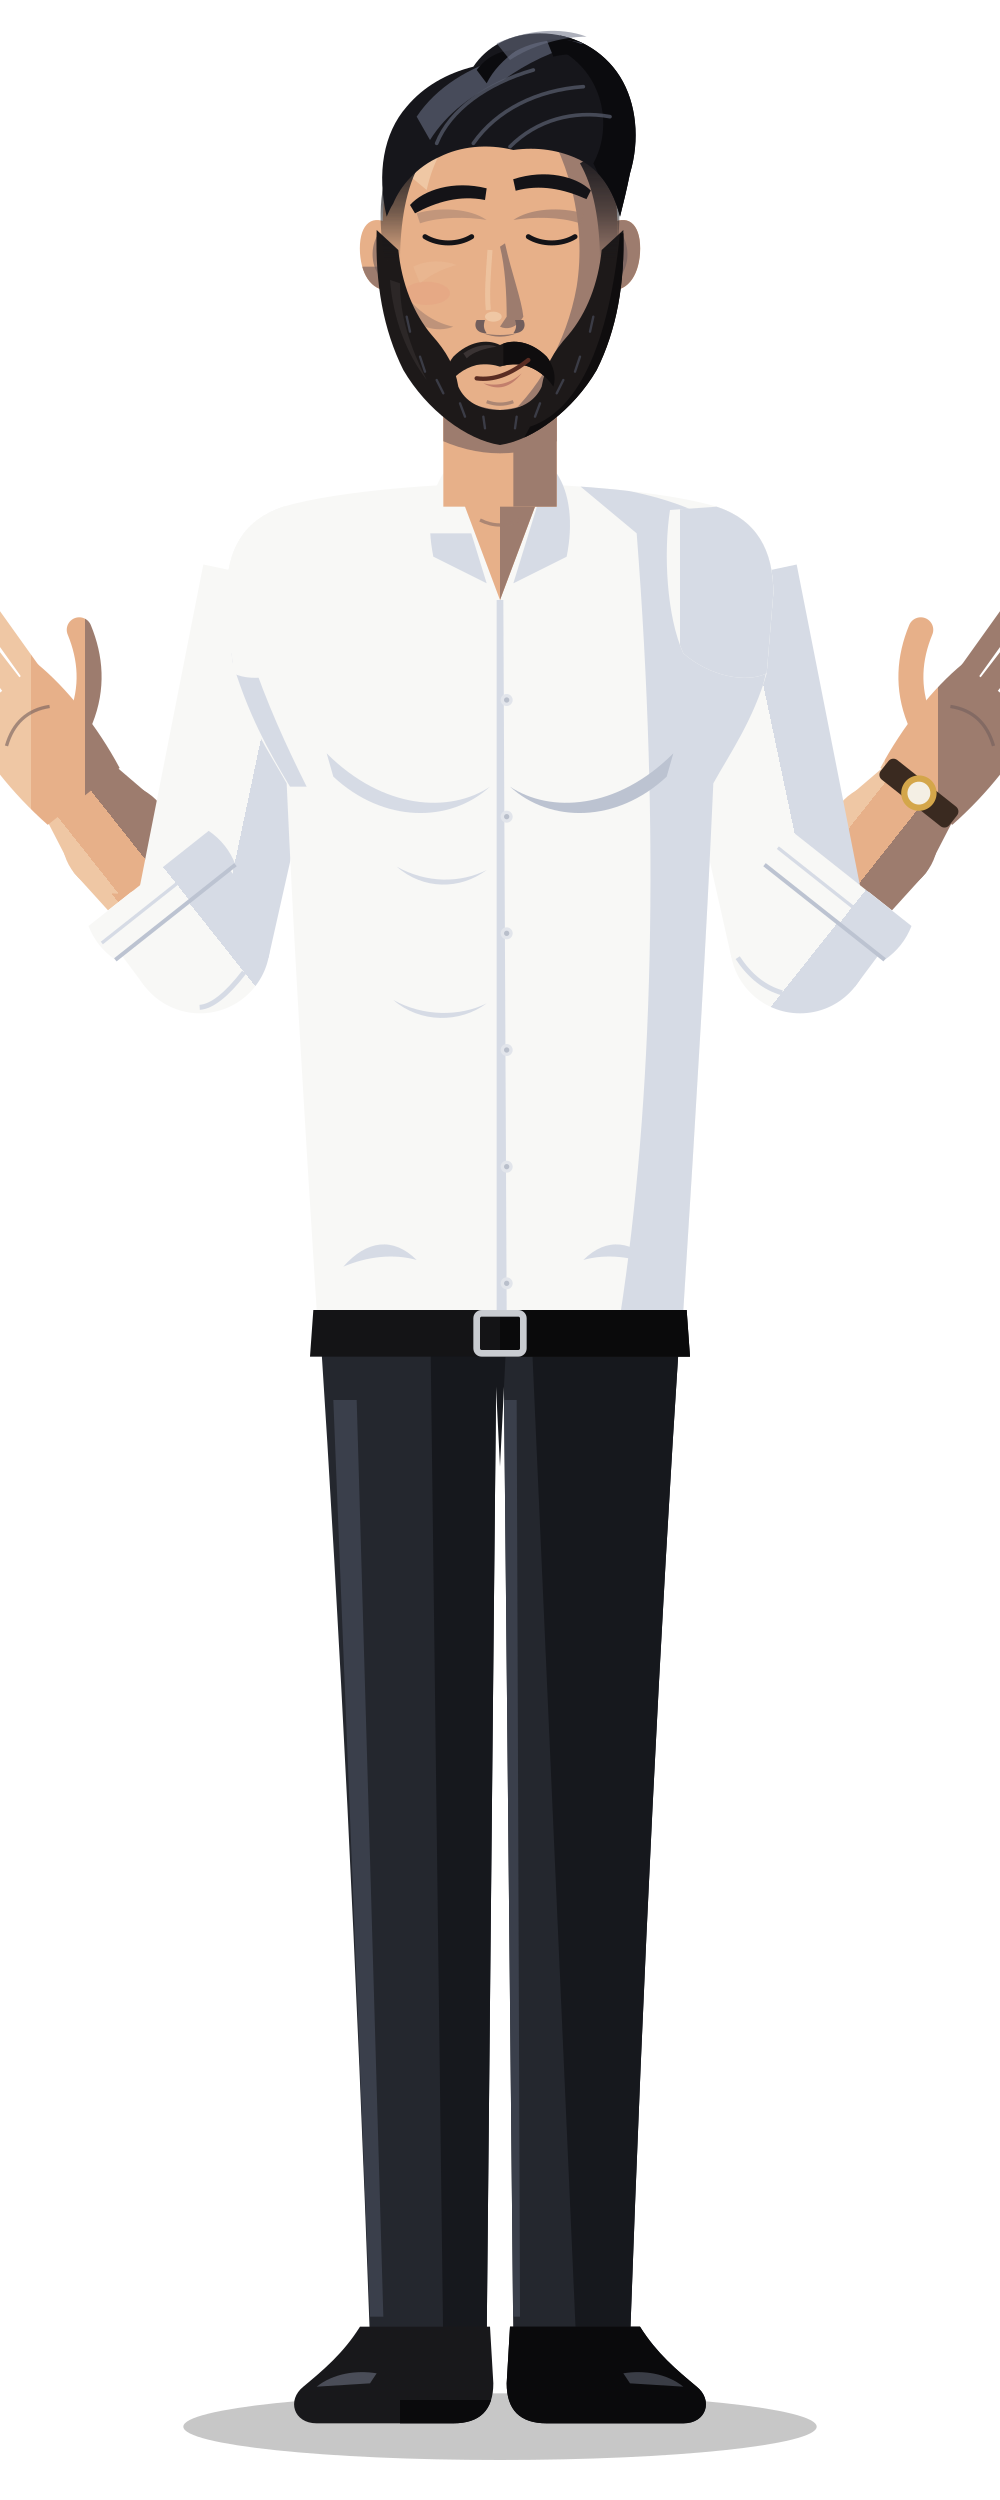
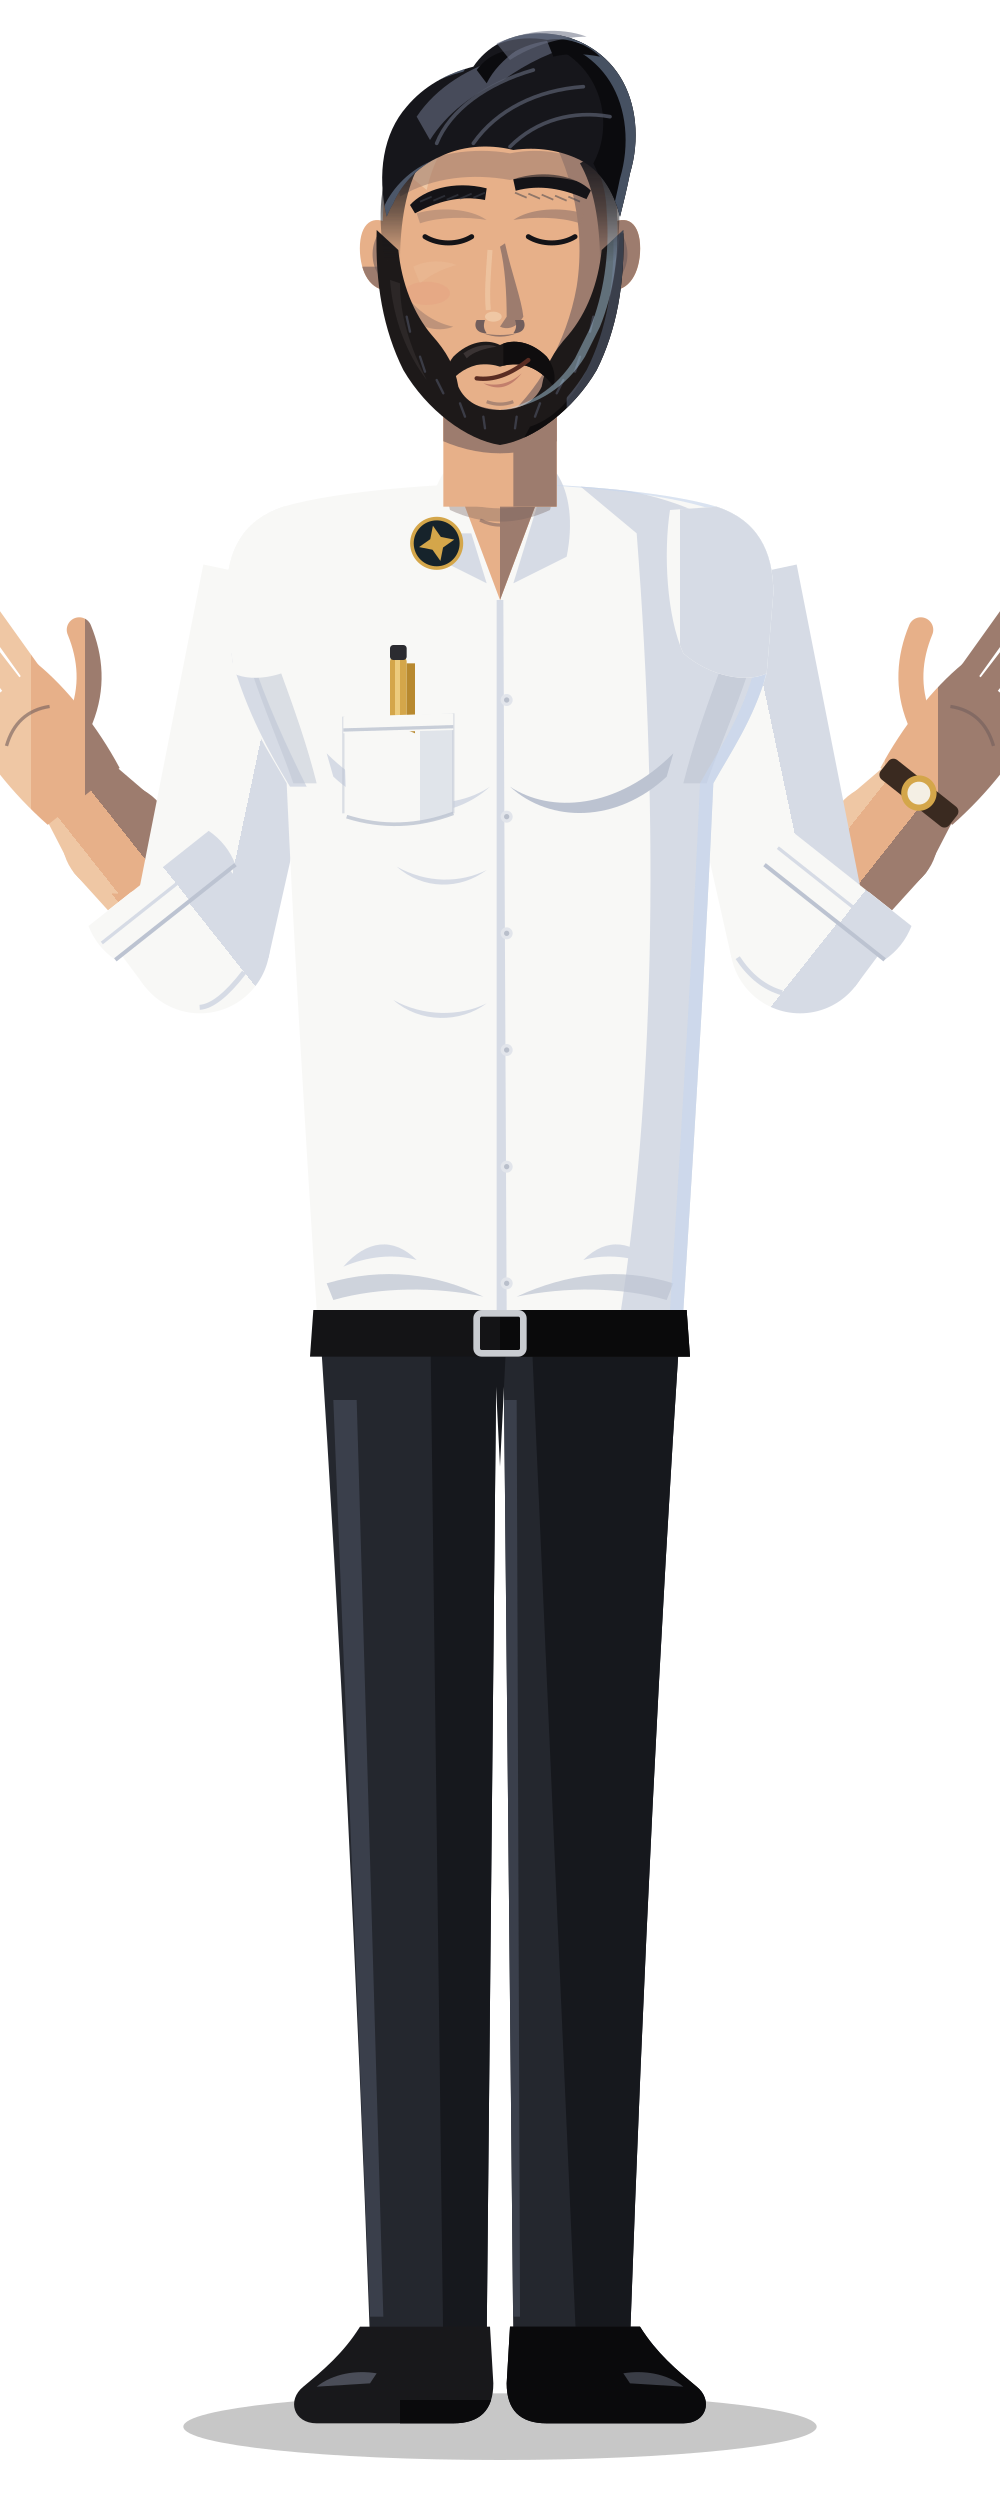
<svg xmlns="http://www.w3.org/2000/svg" viewBox="0 0 600 1500" width="600" height="1500">
  <defs>
    <linearGradient id="fade" x1="0" y1="0" x2="0" y2="1">
      <stop offset="0" stop-color="#16161b" stop-opacity="1" />
      <stop offset="0.55" stop-color="#16161b" stop-opacity="0.55" />
      <stop offset="1" stop-color="#16161b" stop-opacity="0" />
    </linearGradient>
    <clipPath id="c1">
      <path d="M192,796 L298,796 L292,1404 L222,1404 C214,1180 204,980 192,796 Z" />
    </clipPath>
    <clipPath id="c2">
      <path d="M216,1396 L294,1396 L296,1430 C296,1446 288,1454 272,1454 L190,1454 C176,1454 172,1440 182,1432 C194,1422 206,1412 216,1396 Z" />
    </clipPath>
    <clipPath id="c3">
      <path d="M 408,796 L 302,796 L 308,1404 L 378,1404 C 386,1180 396,980 408,796 Z" />
    </clipPath>
    <clipPath id="c4">
      <path d="M 384,1396 L 306,1396 L 304,1430 C 304,1446 312,1454 328,1454 L 410,1454 C 424,1454 428,1440 418,1432 C 406,1422 394,1412 384,1396 Z" />
    </clipPath>
    <linearGradient id="g5" gradientUnits="userSpaceOnUse" x1="54.6" y1="535.0" x2="104.8" y2="495.2">
      <stop offset="0" stop-color="#efc7a4" />
      <stop offset="0.14" stop-color="#efc7a4" />
      <stop offset="0.14" stop-color="#e7b089" />
      <stop offset="0.6" stop-color="#e7b089" />
      <stop offset="0.6" stop-color="#9d7c6e" />
      <stop offset="1" stop-color="#9d7c6e" />
    </linearGradient>
    <linearGradient id="g6" gradientUnits="userSpaceOnUse" x1="31.2" y1="498.2" x2="74.4" y2="464.0">
      <stop offset="0" stop-color="#efc7a4" />
      <stop offset="0.14" stop-color="#efc7a4" />
      <stop offset="0.14" stop-color="#e7b089" />
      <stop offset="0.6" stop-color="#e7b089" />
      <stop offset="0.6" stop-color="#9d7c6e" />
      <stop offset="1" stop-color="#9d7c6e" />
    </linearGradient>
    <linearGradient id="g7" gradientUnits="userSpaceOnUse" x1="100.4" y1="448.0" x2="185.6" y2="466.0">
      <stop offset="0" stop-color="#f8f8f6" />
      <stop offset="0.62" stop-color="#f8f8f6" />
      <stop offset="0.62" stop-color="#d6dbe5" />
      <stop offset="1" stop-color="#d6dbe5" />
    </linearGradient>
    <linearGradient id="g8" gradientUnits="userSpaceOnUse" x1="76.1" y1="577.4" x2="141.1" y2="525.8">
      <stop offset="0" stop-color="#f8f8f6" />
      <stop offset="0.62" stop-color="#f8f8f6" />
      <stop offset="0.62" stop-color="#d6dbe5" />
      <stop offset="1" stop-color="#d6dbe5" />
    </linearGradient>
    <linearGradient id="g9" gradientUnits="userSpaceOnUse" x1="61.1" y1="565.8" x2="133.3" y2="508.6">
      <stop offset="0" stop-color="#f8f8f6" />
      <stop offset="0.62" stop-color="#f8f8f6" />
      <stop offset="0.62" stop-color="#d6dbe5" />
      <stop offset="1" stop-color="#d6dbe5" />
    </linearGradient>
    <linearGradient id="g10" gradientUnits="userSpaceOnUse" x1="22.0" y1="17.4" x2="-22.0" y2="-17.4">
      <stop offset="0" stop-color="#efc7a4" />
      <stop offset="0.14" stop-color="#efc7a4" />
      <stop offset="0.14" stop-color="#e7b089" />
      <stop offset="0.6" stop-color="#e7b089" />
      <stop offset="0.6" stop-color="#9d7c6e" />
      <stop offset="1" stop-color="#9d7c6e" />
    </linearGradient>
    <linearGradient id="g11" gradientUnits="userSpaceOnUse" x1="495.2" y1="495.2" x2="545.4" y2="535.0">
      <stop offset="0" stop-color="#efc7a4" />
      <stop offset="0.14" stop-color="#efc7a4" />
      <stop offset="0.14" stop-color="#e7b089" />
      <stop offset="0.6" stop-color="#e7b089" />
      <stop offset="0.6" stop-color="#9d7c6e" />
      <stop offset="1" stop-color="#9d7c6e" />
    </linearGradient>
    <linearGradient id="g12" gradientUnits="userSpaceOnUse" x1="525.6" y1="464.0" x2="568.8" y2="498.2">
      <stop offset="0" stop-color="#efc7a4" />
      <stop offset="0.14" stop-color="#efc7a4" />
      <stop offset="0.14" stop-color="#e7b089" />
      <stop offset="0.6" stop-color="#e7b089" />
      <stop offset="0.6" stop-color="#9d7c6e" />
      <stop offset="1" stop-color="#9d7c6e" />
    </linearGradient>
    <linearGradient id="g13" gradientUnits="userSpaceOnUse" x1="414.4" y1="466.0" x2="499.6" y2="448.0">
      <stop offset="0" stop-color="#f8f8f6" />
      <stop offset="0.62" stop-color="#f8f8f6" />
      <stop offset="0.62" stop-color="#d6dbe5" />
      <stop offset="1" stop-color="#d6dbe5" />
    </linearGradient>
    <linearGradient id="g14" gradientUnits="userSpaceOnUse" x1="458.9" y1="525.8" x2="523.9" y2="577.4">
      <stop offset="0" stop-color="#f8f8f6" />
      <stop offset="0.62" stop-color="#f8f8f6" />
      <stop offset="0.62" stop-color="#d6dbe5" />
      <stop offset="1" stop-color="#d6dbe5" />
    </linearGradient>
    <linearGradient id="g15" gradientUnits="userSpaceOnUse" x1="466.7" y1="508.6" x2="538.9" y2="565.8">
      <stop offset="0" stop-color="#f8f8f6" />
      <stop offset="0.62" stop-color="#f8f8f6" />
      <stop offset="0.62" stop-color="#d6dbe5" />
      <stop offset="1" stop-color="#d6dbe5" />
    </linearGradient>
    <linearGradient id="g16" gradientUnits="userSpaceOnUse" x1="-22.0" y1="-17.4" x2="22.0" y2="17.4">
      <stop offset="0" stop-color="#efc7a4" />
      <stop offset="0.14" stop-color="#efc7a4" />
      <stop offset="0.14" stop-color="#e7b089" />
      <stop offset="0.6" stop-color="#e7b089" />
      <stop offset="0.6" stop-color="#9d7c6e" />
      <stop offset="1" stop-color="#9d7c6e" />
    </linearGradient>
    <clipPath id="c17">
      <path d="M300,290 C268,290 204,294 170,304 C146,312 136,330 136,356 L140,404 C148,432 162,452 172,470 C176,560 182,660 190,786 L410,786 C418,660 424,560 428,470 C438,452 452,432 460,404 L464,356 C464,330 454,312 430,304 C396,294 332,290 300,290 Z" />
    </clipPath>
    <clipPath id="c18">
      <path d="M276,296 L324,296 L300,360 Z" />
    </clipPath>
    <clipPath id="c19">
      <path d="M266,284 C258,296 256,314 260,334 L292,350 L276,298 Z" />
    </clipPath>
    <clipPath id="c20">
      <path d="M 334,284 C 342,296 344,314 340,334 L 308,350 L 324,298 Z" />
    </clipPath>
    <clipPath id="c21">
+       <path d="M300,290 C268,290 204,294 170,304 C146,312 136,330 136,356 L140,404 C148,432 162,452 172,470 C176,560 182,660 190,786 L410,786 C418,660 424,560 428,470 C438,452 452,432 460,404 L464,356 C464,330 454,312 430,304 C396,294 332,290 300,290 Z" />
+     </clipPath>
+     <clipPath id="c22">
      <path d="M188,786 L412,786 L414,814 L186,814 Z" />
    </clipPath>
-     <clipPath id="c22">
+     <clipPath id="c23">
      <path d="M170,304 C146,312 136,330 136,356 L140,404 C152,410 174,406 190,392 C200,370 202,332 198,306 Z" />
    </clipPath>
-     <clipPath id="c23">
+     <clipPath id="c24">
      <path d="M 430,304 C 454,312 464,330 464,356 L 460,404 C 448,410 426,406 410,392 C 400,370 398,332 402,306 Z" />
    </clipPath>
-     <clipPath id="c24">
+     <clipPath id="c25">
      <path d="M233,134 C222,128 215,136 216,152 C217,166 224,176 236,174 Z" />
    </clipPath>
-     <clipPath id="c25">
+     <clipPath id="c26">
      <path d="M 367,134 C 378,128 385,136 384,152 C 383,166 376,176 364,174 Z" />
    </clipPath>
-     <clipPath id="c26">
+     <clipPath id="c27">
      <path d="M266,220 L266,304 L334,304 L334,220 Z" />
    </clipPath>
-     <clipPath id="c27">
+     <clipPath id="c28">
      <path d="M300,64 C341,64 369,88 370,126 C372,152 368,176 360,196 L351,214 C340,232 322,244 300,246 C278,244 260,232 249,214 L240,196 C232,176 228,152 230,126 C231,88 259,64 300,64 Z" />
    </clipPath>
-     <clipPath id="c28">
+     <clipPath id="c29">
      <path d="M226,138 C225,170 230,198 242,222 C256,246 280,264 300,267 C320,264 344,246 358,222 C370,198 375,170 374,138 L361,150 C359,170 352,188 341,201 C332,211 327,220 325,232 C321,241 312,246 300,246 C288,246 279,241 275,232 C273,220 268,211 259,201 C248,188 241,170 239,150 Z" />
    </clipPath>
-     <clipPath id="c29">
+     <clipPath id="c30">
      <path d="M272,214 C281,205 292,203 300,207 C308,203 319,205 328,214 C332,219 334,226 332,232 C328,226 322,221 314,219 C308,218 303,219 300,220 C297,219 292,218 286,219 C278,221 272,226 268,232 C266,226 268,219 272,214 Z" />
    </clipPath>
-     <clipPath id="c30">
+     <clipPath id="c31">
+       <path d="M300,64 C341,64 369,88 370,126 C372,152 368,176 360,196 L351,214 C340,232 322,244 300,246 C278,244 260,232 249,214 L240,196 C232,176 228,152 230,126 C231,88 259,64 300,64 Z" />
+     </clipPath>
+     <clipPath id="c32">
+       <path d="M226,138 C225,170 230,198 242,222 C256,246 280,264 300,267 C320,264 344,246 358,222 C370,198 375,170 374,138 L361,150 C359,170 352,188 341,201 C332,211 327,220 325,232 C321,241 312,246 300,246 C288,246 279,241 275,232 C273,220 268,211 259,201 C248,188 241,170 239,150 Z" />
+     </clipPath>
+     <clipPath id="c33">
+       <rect x="340" y="0" width="600" height="1500" />
+     </clipPath>
+     <clipPath id="c34">
+       <path d="M232,130 C226,104 230,80 244,64 C254,52 268,44 284,40 C292,28 306,20 324,20 C344,20 362,30 372,46 C382,62 384,84 378,104 C376,114 374,122 372,130 C368,114 360,102 348,96 C336,90 322,88 308,90 C292,86 276,88 264,94 C250,100 240,112 236,122 C234,125 233,128 232,130 Z" />
+     </clipPath>
+     <clipPath id="c35">
      <path d="M232,130 C226,104 230,80 244,64 C254,52 268,44 284,40 C292,28 306,20 324,20 C344,20 362,30 372,46 C382,62 384,84 378,104 C376,114 374,122 372,130 C368,114 360,102 348,96 C336,90 322,88 308,90 C292,86 276,88 264,94 C250,100 240,112 236,122 C234,125 233,128 232,130 Z" />
    </clipPath>
  </defs>
  <ellipse cx="300" cy="1456" rx="190" ry="20" fill="#000" opacity="0.22" />
  <path d="M192,796 L298,796 L292,1404 L222,1404 C214,1180 204,980 192,796 Z" fill="#24272e" />
  <g clip-path="url(#c1)">
    <path d="M258,780 L304,780 L300,1412 L266,1412 Z" fill="#16181d" />
    <path d="M200,840 L214,840 L230,1390 L222,1390 Z" fill="#3a3f4b" />
  </g>
  <path d="M216,1396 L294,1396 L296,1430 C296,1446 288,1454 272,1454 L190,1454 C176,1454 172,1440 182,1432 C194,1422 206,1412 216,1396 Z" fill="#18181b" />
  <g clip-path="url(#c2)">
    <path d="M240,1440 L300,1440 L300,1460 L240,1460 Z" fill="#0a0a0c" />
    <path d="M190,1432 C200,1424 214,1422 226,1424 L222,1430 Z" fill="#4a4d58" />
  </g>
  <path d="M 408,796 L 302,796 L 308,1404 L 378,1404 C 386,1180 396,980 408,796 Z" fill="#24272e" />
  <g clip-path="url(#c3)">
    <path d="M318,780 L420,780 L420,1412 L346,1412 Z" fill="#16181d" />
    <path d="M 310,840 L 302,840 L 306,1390 L 312,1390 Z" fill="#3a3f4b" />
  </g>
  <path d="M 384,1396 L 306,1396 L 304,1430 C 304,1446 312,1454 328,1454 L 410,1454 C 424,1454 428,1440 418,1432 C 406,1422 394,1412 384,1396 Z" fill="#18181b" />
  <g clip-path="url(#c4)">
    <path d="M300,1380 L440,1380 L440,1460 L300,1460 Z" fill="#0a0a0c" />
    <path d="M 410,1432 C 400,1424 386,1422 374,1424 L 378,1430 Z" fill="#3a3d46" />
  </g>
  <path d="M296,800 L300,880 L304,800 Z" fill="#16181d" />
  <path d="M64.8,546.2 L44.4,523.7 L96.2,482.7 L113.4,507.8 Z" fill="url(#g5)" />
  <circle cx="70.3" cy="503.2" r="33.0" fill="url(#g6)" />
  <path d="M44.4,523.7 L18.1,472.7 L52.6,445.4 L96.2,482.7 Z" fill="url(#g6)" />
  <path d="M122.0,338.7 L78.9,557.3 L161.1,574.7 L210.0,357.3 Z" fill="url(#g7)" />
  <circle cx="120.0" cy="566.0" r="42.0" fill="url(#g8)" />
  <path d="M87.1,592.1 L65.1,562.6 L129.3,511.8 L152.9,539.9 Z" fill="url(#g8)" />
  <path d="M141.3,518.8 Q136.4,506.2 125.2,498.5 L53.1,555.6 Q58.0,568.2 69.2,575.9 Z" fill="url(#g9)" />
  <path d="M141.3,518.8 L69.2,575.9" stroke="#bcc3d1" stroke-width="2.4" />
  <path d="M133.3,508.6 L61.1,565.8" stroke="#d6dbe5" stroke-width="2" />
  <path d="M119.8,604.4 q11.0,-0.7 26.7,-21.1" fill="none" stroke="#d6dbe5" stroke-width="3" />
  <g transform="translate(44.0,470.0) rotate(141.6)">
    <g transform="scale(1.25,1.25)">
      <path d="M-22,-8 C-26,14 -26,38 -22,56 L22,56 C26,38 26,14 22,-8 Z" fill="url(#g10)" />
      <path d="M-17,52 L-19.0,92" stroke="url(#g10)" stroke-width="10" stroke-linecap="round" />
      <path d="M-6,52 L-6.7,100" stroke="url(#g10)" stroke-width="10.5" stroke-linecap="round" />
      <path d="M6,52 L6.7,98" stroke="url(#g10)" stroke-width="10.5" stroke-linecap="round" />
      <path d="M17,52 L19.0,90" stroke="url(#g10)" stroke-width="9.5" stroke-linecap="round" />
      <path d="M-22,22 C-36,30 -44,42 -48,56" stroke="url(#g10)" stroke-width="12" stroke-linecap="round" fill="none" />
      <path d="M-14,36 Q0,44 14,34" fill="none" stroke="#725e5c" stroke-width="1.6" opacity="0.6" />
    </g>
  </g>
  <path d="M486.6,507.8 L503.8,482.7 L555.6,523.7 L535.2,546.2 Z" fill="url(#g11)" />
  <circle cx="529.7" cy="503.2" r="33.0" fill="url(#g12)" />
  <path d="M503.8,482.7 L547.4,445.4 L581.9,472.7 L555.6,523.7 Z" fill="url(#g12)" />
  <path d="M390.0,357.3 L438.9,574.7 L521.1,557.3 L478.0,338.7 Z" fill="url(#g13)" />
  <circle cx="480.0" cy="566.0" r="42.0" fill="url(#g14)" />
  <path d="M447.1,539.9 L470.7,511.8 L534.9,562.6 L512.9,592.1 Z" fill="url(#g14)" />
  <path d="M530.8,575.9 Q542.0,568.2 546.9,555.6 L474.8,498.5 Q463.6,506.2 458.7,518.8 Z" fill="url(#g15)" />
  <path d="M530.8,575.9 L458.7,518.8" stroke="#bcc3d1" stroke-width="2.4" />
  <path d="M538.9,565.8 L466.7,508.6" stroke="#d6dbe5" stroke-width="2" />
  <path d="M442.6,574.6 q11.0,16.7 26.7,21.1" fill="none" stroke="#d6dbe5" stroke-width="3" />
  <g transform="translate(556.0,470.0) rotate(-141.6)">
    <g transform="scale(-1.25,1.25)">
      <path d="M-22,-8 C-26,14 -26,38 -22,56 L22,56 C26,38 26,14 22,-8 Z" fill="url(#g16)" />
      <path d="M-17,52 L-19.0,92" stroke="url(#g16)" stroke-width="10" stroke-linecap="round" />
      <path d="M-6,52 L-6.7,100" stroke="url(#g16)" stroke-width="10.5" stroke-linecap="round" />
      <path d="M6,52 L6.7,98" stroke="url(#g16)" stroke-width="10.5" stroke-linecap="round" />
      <path d="M17,52 L19.0,90" stroke="url(#g16)" stroke-width="9.5" stroke-linecap="round" />
      <path d="M-22,22 C-36,30 -44,42 -48,56" stroke="url(#g16)" stroke-width="12" stroke-linecap="round" fill="none" />
      <path d="M-14,36 Q0,44 14,34" fill="none" stroke="#725e5c" stroke-width="1.6" opacity="0.6" />
      <rect x="-21" y="-12" width="42" height="12" rx="3" fill="#3a2a20" />
      <circle cx="0" cy="-6" r="8.5" fill="#d4a64a" />
      <circle cx="0" cy="-6" r="5.5" fill="#f4efe4" />
    </g>
  </g>
  <path d="M300,290 C268,290 204,294 170,304 C146,312 136,330 136,356 L140,404 C148,432 162,452 172,470 C176,560 182,660 190,786 L410,786 C418,660 424,560 428,470 C438,452 452,432 460,404 L464,356 C464,330 454,312 430,304 C396,294 332,290 300,290 Z" fill="#f8f8f6" />
  <g clip-path="url(#c17)">
    <path d="M346,290 C406,296 466,316 464,374 C460,422 444,450 430,474 L414,790 L372,790 C392,660 396,500 382,320 Z" fill="#d6dbe5" />
    <path d="M138,392 C148,428 162,452 174,472 L184,472 C172,448 160,422 150,392 Z" fill="#d6dbe5" />
  </g>
  <path d="M196,452 C230,486 270,488 294,472 C270,494 230,494 200,466 Z" fill="#d6dbe5" />
  <path d="M404,452 C370,486 330,488 306,472 C330,494 370,494 400,466 Z" fill="#bcc3d1" />
  <path d="M236,600 C254,610 276,610 292,602 C276,614 252,614 236,600 Z" fill="#d6dbe5" />
  <path d="M206,760 C220,744 236,742 250,756 C236,752 220,754 206,760 Z" fill="#d6dbe5" />
  <path d="M350,756 C364,742 380,744 394,760 C380,754 364,752 350,756 Z" fill="#d6dbe5" />
  <path d="M238,520 C256,530 276,530 292,522 C276,534 254,534 238,520 Z" fill="#d6dbe5" />
  <path d="M276,296 L324,296 L300,360 Z" fill="#e7b089" />
  <g clip-path="url(#c18)">
    <path d="M300,290 L330,290 L300,364 Z" fill="#9d7c6e" />
  </g>
  <path d="M288,312 Q300,318 312,312" fill="none" stroke="#9d7c6e" stroke-width="2" opacity="0.8" />
  <path d="M266,284 C258,296 256,314 260,334 L292,350 L276,298 Z" fill="#f8f8f6" />
  <g clip-path="url(#c19)">
    <path d="M256,320 L292,320 L292,352 L256,352 Z" fill="#d6dbe5" />
  </g>
  <path d="M 334,284 C 342,296 344,314 340,334 L 308,350 L 324,298 Z" fill="#f8f8f6" />
  <g clip-path="url(#c20)">
    <path d="M 334,284 C 342,296 344,314 340,334 L 308,350 L 324,298 Z" fill="#d6dbe5" />
  </g>
  <path d="M268,286 Q300,280 332,286 L326,292 Q300,288 274,292 Z" fill="#d6dbe5" />
  <path d="M298,360 L302,360 L304,786 L298,786 Z" fill="#d6dbe5" />
  <circle cx="304" cy="420" r="3.6" fill="#e2e5eb" />
  <circle cx="304" cy="420" r="1.6" fill="#b9bfcb" />
  <circle cx="304" cy="490" r="3.6" fill="#e2e5eb" />
  <circle cx="304" cy="490" r="1.6" fill="#b9bfcb" />
  <circle cx="304" cy="560" r="3.6" fill="#e2e5eb" />
  <circle cx="304" cy="560" r="1.6" fill="#b9bfcb" />
  <circle cx="304" cy="630" r="3.6" fill="#e2e5eb" />
  <circle cx="304" cy="630" r="1.6" fill="#b9bfcb" />
  <circle cx="304" cy="700" r="3.6" fill="#e2e5eb" />
  <circle cx="304" cy="700" r="1.6" fill="#b9bfcb" />
  <circle cx="304" cy="770" r="3.6" fill="#e2e5eb" />
  <circle cx="304" cy="770" r="1.6" fill="#b9bfcb" />
+   <path d="M150,400 C160,430 170,452 176,470 L190,470 C184,446 176,424 168,402 Z" fill="#bcc3d1" opacity="0.5" />
+   <path d="M 450,400 C 440,430 430,452 424,470 L 410,470 C 416,446 424,424 432,402 Z" fill="#bcc3d1" opacity="0.6" />
+   <path d="M196,770 C230,760 262,764 290,778 C262,772 228,772 200,780 Z" fill="#bcc3d1" opacity="0.7" />
+   <path d="M310,778 C340,764 372,760 404,770 L400,780 C372,772 340,772 310,778 Z" fill="#bcc3d1" opacity="0.7" />
+   <path d="M268,298 Q300,312 332,298 L330,306 Q300,320 270,306 Z" fill="#725e5c" opacity="0.35" />
+   <g clip-path="url(#c21)">
+     <path d="M-10,-10 L610,-10 L610,1510 L-10,1510 Z M 292,290 C 260,290 196,294 162,304 C 138,312 128,330 128,356 L 132,404 C 140,432 154,452 164,470 C 168,560 174,660 182,786 L 402,786 C 410,660 416,560 420,470 C 430,452 444,432 452,404 L 456,356 C 456,330 446,312 422,304 C 388,294 324,290 292,290 Z" fill-rule="evenodd" fill="#c6d6ee" opacity="0.6" />
+   </g>
  <path d="M188,786 L412,786 L414,814 L186,814 Z" fill="#141416" />
-   <g clip-path="url(#c21)">
+   <g clip-path="url(#c22)">
    <path d="M300,780 L420,780 L420,820 L300,820 Z" fill="#0a0a0b" />
  </g>
  <rect x="286" y="788" width="28" height="24" rx="3" fill="none" stroke="#c9ccd1" stroke-width="4" />
  <path d="M170,304 C146,312 136,330 136,356 L140,404 C152,410 174,406 190,392 C200,370 202,332 198,306 Z" fill="#f8f8f6" />
  <path d="M 430,304 C 454,312 464,330 464,356 L 460,404 C 448,410 426,406 410,392 C 400,370 398,332 402,306 Z" fill="#f8f8f6" />
-   <g clip-path="url(#c23)">
+   <g clip-path="url(#c24)">
    <path d="M408,290 L470,290 L470,420 L408,420 Z" fill="#d6dbe5" />
  </g>
+   <path d="M206,430 L272,428 L272,488 Q240,498 208,490 Z" fill="#f8f8f6" />
+   <path d="M252,429 L272,428 L272,488 Q262,492 252,494 Z" fill="#d6dbe5" opacity="0.7" />
+   <path d="M208,490 Q240,500 272,488" fill="none" stroke="#bcc3d1" stroke-width="2.2" opacity="0.8" />
+   <path d="M206,430 L206,488 M272,428 L272,488" stroke="#bcc3d1" stroke-width="1.4" opacity="0.5" />
+   <rect x="234" y="394" width="10" height="44" rx="3" fill="#d4a64a" />
+   <rect x="237" y="394" width="3" height="44" fill="#f2d48a" opacity="0.8" />
+   <rect x="234" y="387" width="10" height="9" rx="2" fill="#2b2b30" />
+   <path d="M244,398 L249,398 L249,440 L244,438 Z" fill="#b8892f" />
+   <path d="M206,430 L272,428 L272,438 L206,440 Z" fill="#f8f8f6" />
+   <path d="M206,438 L272,436" stroke="#bcc3d1" stroke-width="2" opacity="0.8" />
+   <g transform="translate(262,326) rotate(-12) scale(1.35)">
+     <circle r="11" fill="#16232b" />
+     <path d="M0,-8 L2.4,-2.4 L8,0 L2.4,2.4 L0,8 L-2.4,2.4 L-8,0 L-2.4,-2.4 Z" fill="#d4a64a" />
+     <circle r="11" fill="none" stroke="#d4a64a" stroke-width="1.6" />
+   </g>
  <path d="M233,134 C222,128 215,136 216,152 C217,166 224,176 236,174 Z" fill="#e7b089" />
-   <g clip-path="url(#c24)">
+   <g clip-path="url(#c25)">
    <path d="M200,160 L240,160 L240,190 L200,190 Z" fill="#9d7c6e" />
  </g>
  <path d="M 367,134 C 378,128 385,136 384,152 C 383,166 376,176 364,174 Z" fill="#e7b089" />
-   <g clip-path="url(#c25)">
+   <g clip-path="url(#c26)">
    <path d="M360,120 L400,120 L400,190 L360,190 Z" fill="#9d7c6e" />
  </g>
  <path d="M226,142 C222,150 223,160 228,166 L230,164 C227,158 226,150 229,144 Z" fill="#725e5c" opacity="0.6" />
  <path d="M 374,142 C 378,150 377,160 372,166 L 370,164 C 373,158 374,150 371,144 Z" fill="#725e5c" opacity="0.7" />
  <path d="M266,220 L266,304 L334,304 L334,220 Z" fill="#e7b089" />
-   <g clip-path="url(#c26)">
+   <g clip-path="url(#c27)">
    <path d="M308,210 L340,210 L340,310 L308,310 Z" fill="#9d7c6e" />
    <path d="M260,210 L340,210 L340,262 Q300,282 260,262 Z" fill="#9d7c6e" />
  </g>
  <path d="M300,64 C341,64 369,88 370,126 C372,152 368,176 360,196 L351,214 C340,232 322,244 300,246 C278,244 260,232 249,214 L240,196 C232,176 228,152 230,126 C231,88 259,64 300,64 Z" fill="#e7b089" />
-   <g clip-path="url(#c27)">
+   <g clip-path="url(#c28)">
    <path d="M318,60 C352,70 376,96 376,130 C378,170 368,204 350,228 C336,244 318,252 300,254 C322,236 340,206 346,172 C352,134 342,94 318,60 Z" fill="#9d7c6e" />
    <path d="M244,104 C250,86 264,74 282,70 C268,82 260,96 256,114 Z" fill="#efc7a4" />
  </g>
  <path d="M248,160 C256,156 266,156 274,159 C266,161 258,165 252,170 Z" fill="#efc7a4" opacity="0.25" />
  <path d="M244,178 C252,188 262,194 272,196 C262,200 250,196 244,188 Z" fill="#9d7c6e" opacity="0.55" />
  <ellipse cx="256" cy="176" rx="14" ry="7" fill="#e07e70" opacity="0.14" />
  <path d="M246,123 C254,114 272,108 292,113 L291,120 C276,117 262,121 249,128 Z" fill="#141317" />
  <g transform="translate(0,-7) rotate(-4 330 115)">
    <path d="M 354,123 C 346,114 328,108 308,113 L 309,120 C 324,117 338,121 351,128 Z" fill="#141317" />
  </g>
+   <path d="M252,121.0 l7,-3" stroke="#3a3d48" stroke-width="1.1" opacity="0.6" />
+   <path d="M348,121.0 l-7,-3" stroke="#3a3d48" stroke-width="1.1" opacity="0.5" />
+   <path d="M260,120.4 l7,-3" stroke="#3a3d48" stroke-width="1.1" opacity="0.6" />
+   <path d="M340,120.4 l-7,-3" stroke="#3a3d48" stroke-width="1.1" opacity="0.5" />
+   <path d="M268,119.8 l7,-3" stroke="#3a3d48" stroke-width="1.1" opacity="0.6" />
+   <path d="M332,119.8 l-7,-3" stroke="#3a3d48" stroke-width="1.1" opacity="0.5" />
+   <path d="M276,119.2 l7,-3" stroke="#3a3d48" stroke-width="1.1" opacity="0.6" />
+   <path d="M324,119.2 l-7,-3" stroke="#3a3d48" stroke-width="1.1" opacity="0.5" />
+   <path d="M284,118.6 l7,-3" stroke="#3a3d48" stroke-width="1.1" opacity="0.6" />
+   <path d="M316,118.6 l-7,-3" stroke="#3a3d48" stroke-width="1.1" opacity="0.5" />
  <path d="M250,128 C264,124 282,125 292,132 C280,130 264,130 252,134 Z" fill="#9d7c6e" opacity="0.5" />
  <path d="M 350,128 C 336,124 318,125 308,132 C 320,130 336,130 348,134 Z" fill="#9d7c6e" opacity="0.7" />
  <path d="M255,142 C263,147 275,147 283,142" fill="none" stroke="#141317" stroke-width="3.0" stroke-linecap="round" stroke-linejoin="round" opacity="1.0" />
  <path d="M317,142 C325,147 337,147 345,142" fill="none" stroke="#141317" stroke-width="3.0" stroke-linecap="round" stroke-linejoin="round" opacity="1.0" />
  <path d="M303,146 C307,164 313,180 314,190 C310,197 304,198 300,196 L304,190 C304,176 303,160 300,148 Z" fill="#9d7c6e" />
  <path d="M286,192 C284,196 286,200 292,200 C290,197 290,195 291,192 Z" fill="#725e5c" />
  <path d="M314,192 C316,196 314,200 308,200 C310,197 310,195 309,192 Z" fill="#725e5c" />
  <path d="M290,200 Q300,204 310,200 Q300,202 290,200 Z" fill="#725e5c" opacity="0.7" />
  <ellipse cx="296" cy="190" rx="5" ry="3" fill="#efc7a4" />
  <path d="M294,150 C293,164 292,176 293,186" fill="none" stroke="#efc7a4" stroke-width="3" opacity="0.8" />
  <path d="M226,138 C225,170 230,198 242,222 C256,246 280,264 300,267 C320,264 344,246 358,222 C370,198 375,170 374,138 L361,150 C359,170 352,188 341,201 C332,211 327,220 325,232 C321,241 312,246 300,246 C288,246 279,241 275,232 C273,220 268,211 259,201 C248,188 241,170 239,150 Z" fill="#1d1919" />
-   <g clip-path="url(#c28)">
+   <g clip-path="url(#c29)">
    <path d="M318,256 C342,248 364,218 372,140 L390,140 L390,290 L300,290 Z" fill="#0f0d0e" />
    <path d="M234,168 C236,192 244,212 256,228 C246,208 240,190 240,170 Z" fill="#2c2727" />
  </g>
  <path d="M252,214 l3,9" fill="none" stroke="#474b5a" stroke-width="1.4" stroke-linecap="round" stroke-linejoin="round" opacity="0.7" />
  <path d="M262,228 l4,8" fill="none" stroke="#474b5a" stroke-width="1.4" stroke-linecap="round" stroke-linejoin="round" opacity="0.7" />
  <path d="M276,242 l3,8" fill="none" stroke="#474b5a" stroke-width="1.4" stroke-linecap="round" stroke-linejoin="round" opacity="0.7" />
  <path d="M290,250 l1,7" fill="none" stroke="#474b5a" stroke-width="1.4" stroke-linecap="round" stroke-linejoin="round" opacity="0.7" />
  <path d="M244,190 l2,9" fill="none" stroke="#474b5a" stroke-width="1.4" stroke-linecap="round" stroke-linejoin="round" opacity="0.7" />
  <path d="M310,250 l-1,7" fill="none" stroke="#474b5a" stroke-width="1.4" stroke-linecap="round" stroke-linejoin="round" opacity="0.7" />
  <path d="M324,242 l-3,8" fill="none" stroke="#474b5a" stroke-width="1.4" stroke-linecap="round" stroke-linejoin="round" opacity="0.7" />
  <path d="M338,228 l-4,8" fill="none" stroke="#474b5a" stroke-width="1.4" stroke-linecap="round" stroke-linejoin="round" opacity="0.7" />
  <path d="M348,214 l-3,9" fill="none" stroke="#474b5a" stroke-width="1.4" stroke-linecap="round" stroke-linejoin="round" opacity="0.7" />
  <path d="M356,190 l-2,9" fill="none" stroke="#474b5a" stroke-width="1.4" stroke-linecap="round" stroke-linejoin="round" opacity="0.7" />
  <path d="M272,214 C281,205 292,203 300,207 C308,203 319,205 328,214 C332,219 334,226 332,232 C328,226 322,221 314,219 C308,218 303,219 300,220 C297,219 292,218 286,219 C278,221 272,226 268,232 C266,226 268,219 272,214 Z" fill="#1d1919" />
-   <g clip-path="url(#c29)">
+   <g clip-path="url(#c30)">
    <path d="M302,200 L340,200 L340,236 L302,236 Z" fill="#0f0d0e" />
    <path d="M278,212 C285,207 293,206 298,208 C291,209 284,211 280,215 Z" fill="#3a3333" />
  </g>
  <path d="M286,227 Q301,229 317,216" fill="none" stroke="#5a2c22" stroke-width="2.6" stroke-linecap="round" />
  <path d="M290,230 Q303,237 313,224 Q303,233 290,230 Z" fill="#c27f6c" />
  <path d="M292,241 Q300,244 308,241" fill="none" stroke="#9d7c6e" stroke-width="2" opacity="0.8" />
+   <path d="M238,104 C258,92 284,88 306,92 C326,88 346,92 364,104 L366,116 C346,106 326,104 306,108 C284,104 260,106 240,118 Z" fill="#9d7c6e" opacity="0.55" />
+   <g clip-path="url(#c31)">
+     <path d="M-10,-10 L610,-10 L610,1510 L-10,1510 Z M 294,65 C 335,65 363,89 364,127 C 366,153 362,177 354,197 L 345,215 C 334,233 316,245 294,247 C 272,245 254,233 243,215 L 234,197 C 226,177 222,153 224,127 C 225,89 253,65 294,65 Z" fill-rule="evenodd" fill="#bfe6ff" opacity="0.42" />
+   </g>
+   <g clip-path="url(#c32)">
+     <g clip-path="url(#c33)">
+       <path d="M-10,-10 L610,-10 L610,1510 L-10,1510 Z M 220,138 C 219,170 224,198 236,222 C 250,246 274,264 294,267 C 314,264 338,246 352,222 C 364,198 369,170 368,138 L 355,150 C 353,170 346,188 335,201 C 326,211 321,220 319,232 C 315,241 306,246 294,246 C 282,246 273,241 269,232 C 267,220 262,211 253,201 C 242,188 235,170 233,150 Z" fill-rule="evenodd" fill="#7a8aa8" opacity="0.4" />
+     </g>
+   </g>
  <path d="M231,156 C226,130 228,106 238,90 L252,98 C244,112 240,132 240,158 Z" fill="url(#fade)" />
  <path d="M 369,156 C 374,130 372,106 362,90 L 348,98 C 356,112 360,132 360,158 Z" fill="url(#fade)" />
  <path d="M232,130 C226,104 230,80 244,64 C254,52 268,44 284,40 C292,28 306,20 324,20 C344,20 362,30 372,46 C382,62 384,84 378,104 C376,114 374,122 372,130 C368,114 360,102 348,96 C336,90 322,88 308,90 C292,86 276,88 264,94 C250,100 240,112 236,122 C234,125 233,128 232,130 Z" fill="#16161b" />
-   <g clip-path="url(#c30)">
+   <g clip-path="url(#c34)">
    <path d="M336,18 C368,24 388,52 384,84 C382,104 376,118 372,132 L356,98 C368,76 362,44 336,30 Z" fill="#0b0b0e" />
    <path d="M250,70 C262,52 282,40 304,34 C318,24 336,22 350,26 C332,30 316,38 302,48 C284,56 268,68 258,84 Z" fill="#474b5a" />
+   </g>
+   <g clip-path="url(#c35)">
+     <path d="M-10,-10 L610,-10 L610,1510 L-10,1510 Z M 226,133 C 220,107 224,83 238,67 C 248,55 262,47 278,43 C 286,31 300,23 318,23 C 338,23 356,33 366,49 C 376,65 378,87 372,107 C 370,117 368,125 366,133 C 362,117 354,105 342,99 C 330,93 316,91 302,93 C 286,89 270,91 258,97 C 244,103 234,115 230,125 C 228,128 227,131 226,133 Z" fill-rule="evenodd" fill="#8fa6c8" opacity="0.45" />
  </g>
  <path d="M262,86 C270,66 292,50 320,42" fill="none" stroke="#5a5f70" stroke-width="2.2" stroke-linecap="round" stroke-linejoin="round" opacity="0.7" />
  <path d="M284,86 C298,66 322,54 350,52" fill="none" stroke="#5a5f70" stroke-width="2.2" stroke-linecap="round" stroke-linejoin="round" opacity="0.7" />
  <path d="M306,88 C322,72 344,66 366,70" fill="none" stroke="#5a5f70" stroke-width="2.2" stroke-linecap="round" stroke-linejoin="round" opacity="0.7" />
  <path d="M286,42 C292,34 300,30 310,30 C302,36 296,42 292,50 Z" fill="#0b0b0e" />
  <path d="M328,24 C340,22 352,26 360,34 C350,32 340,32 332,34 Z" fill="#0b0b0e" />
  <path d="M298,26 C316,18 336,16 352,22 C336,22 318,28 306,36 Z" fill="#6a7083" opacity="0.55" />
</svg>
